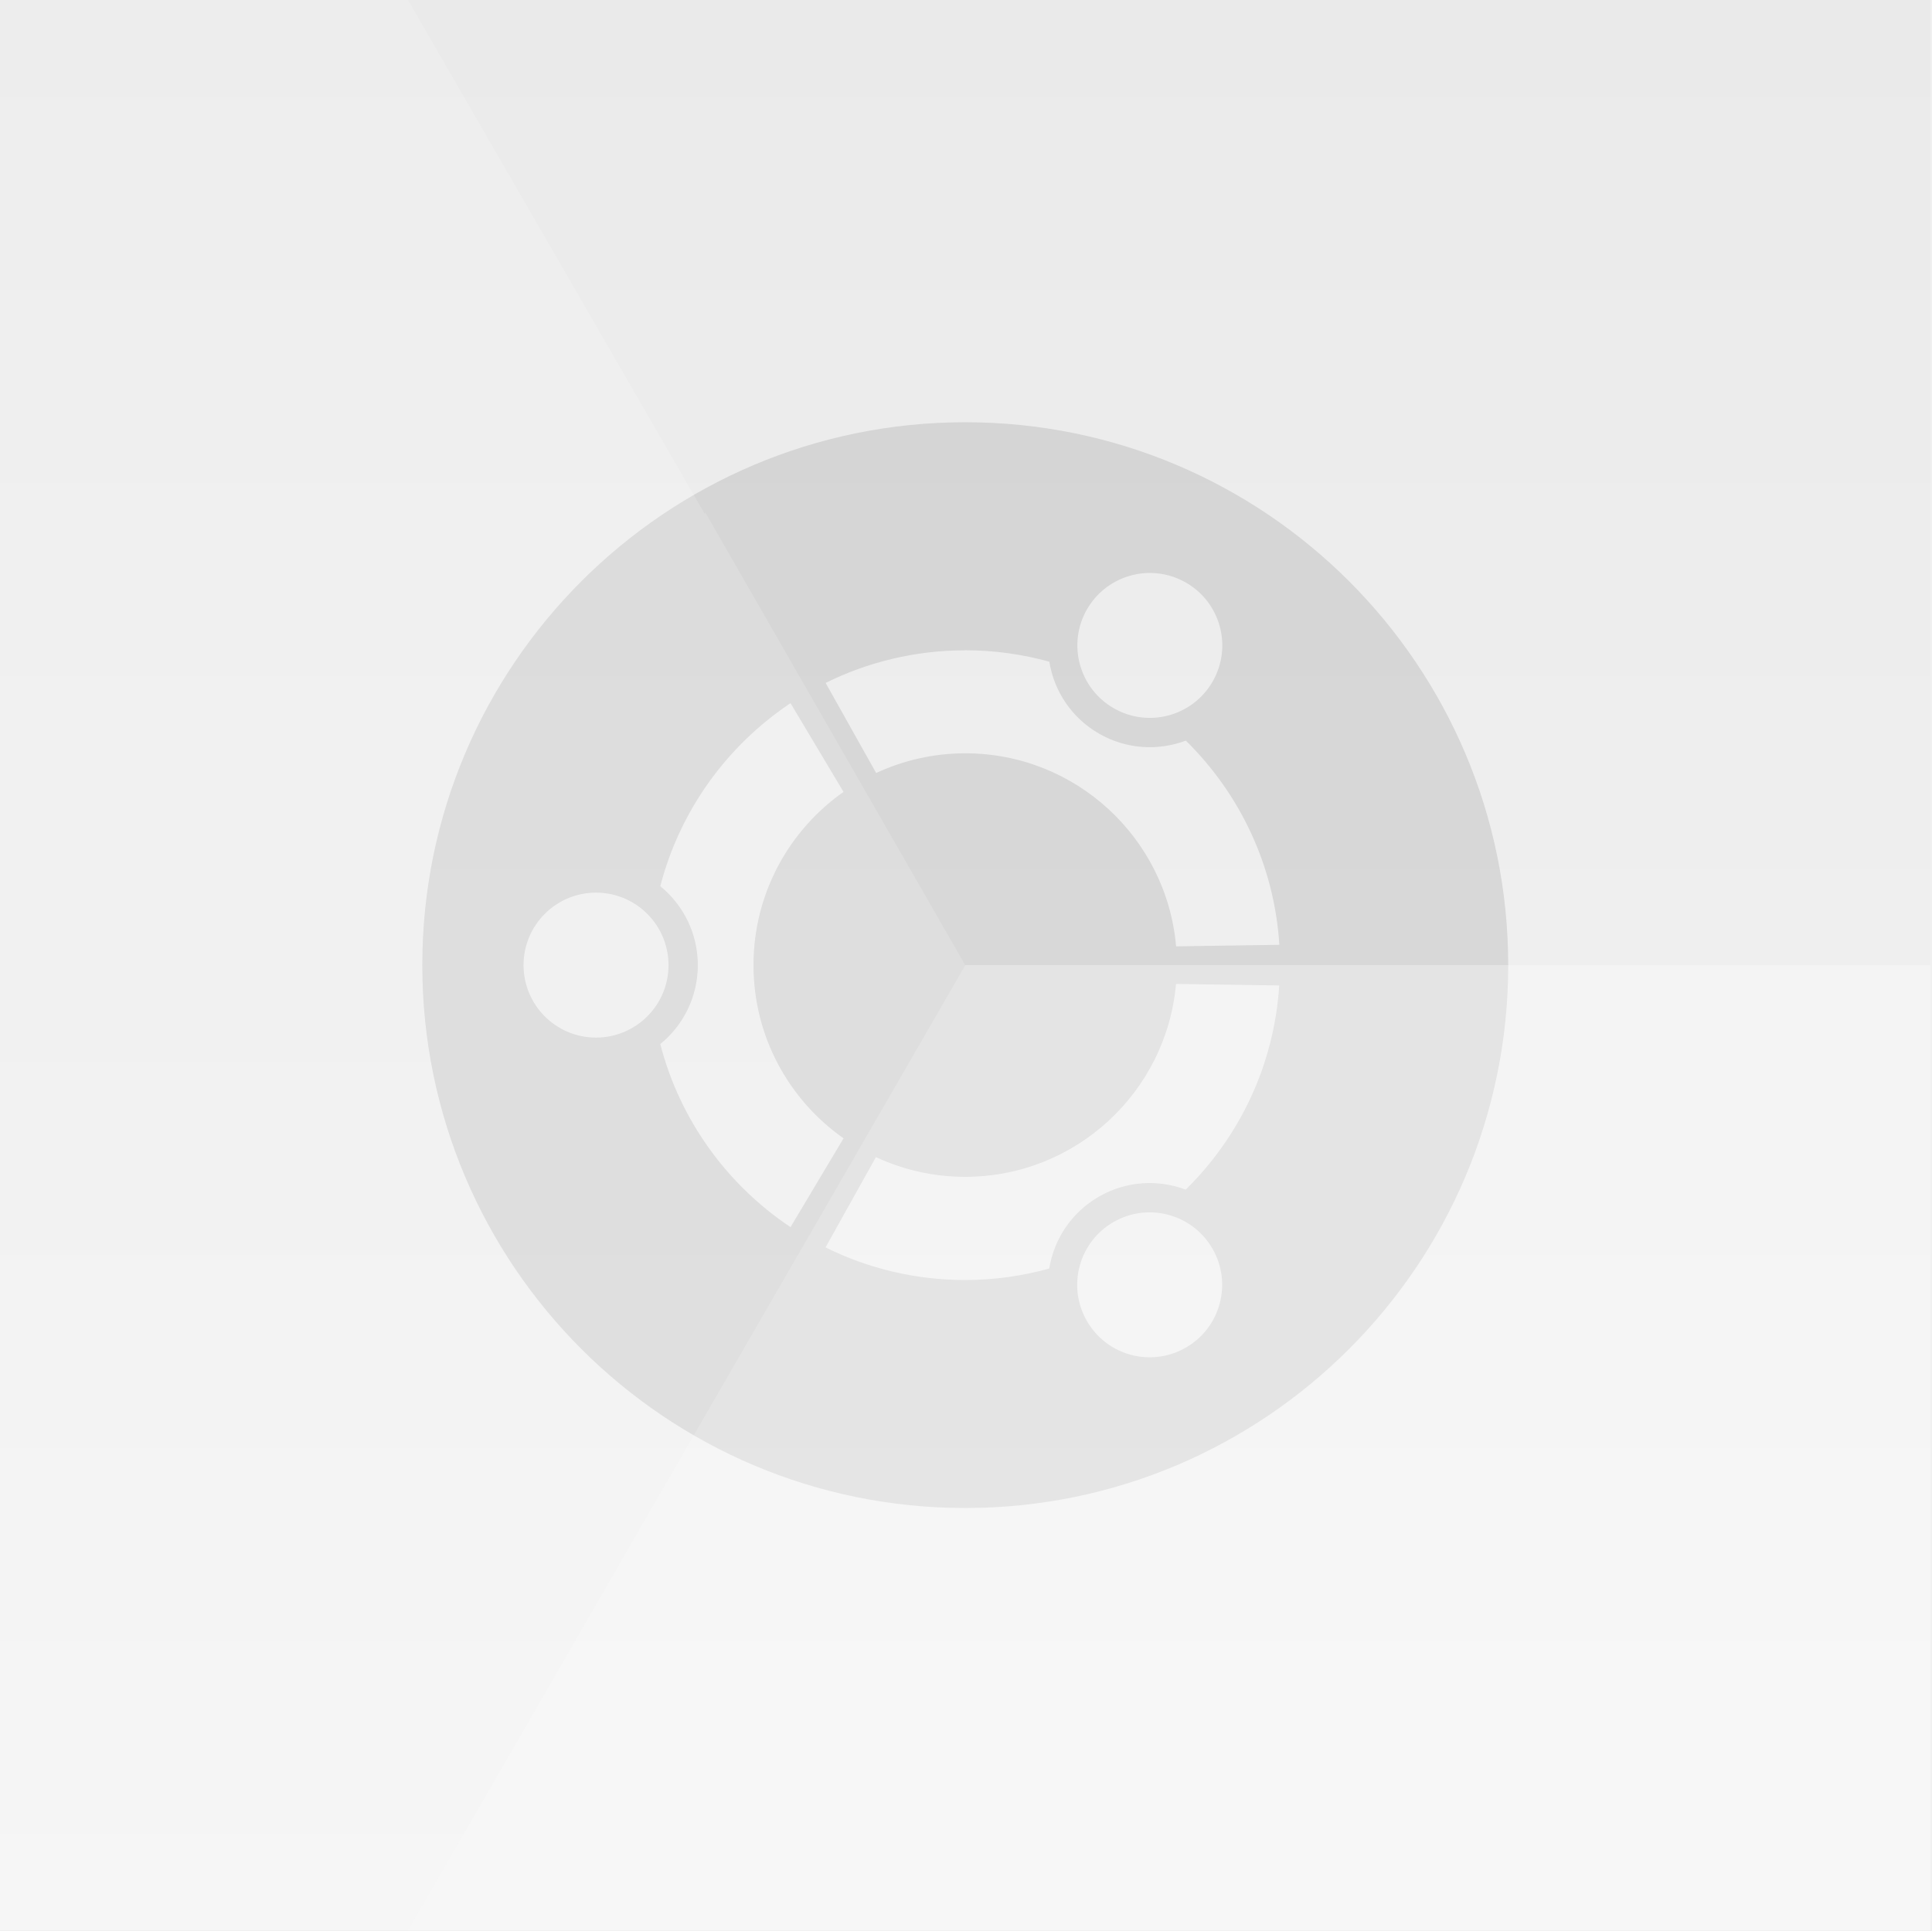
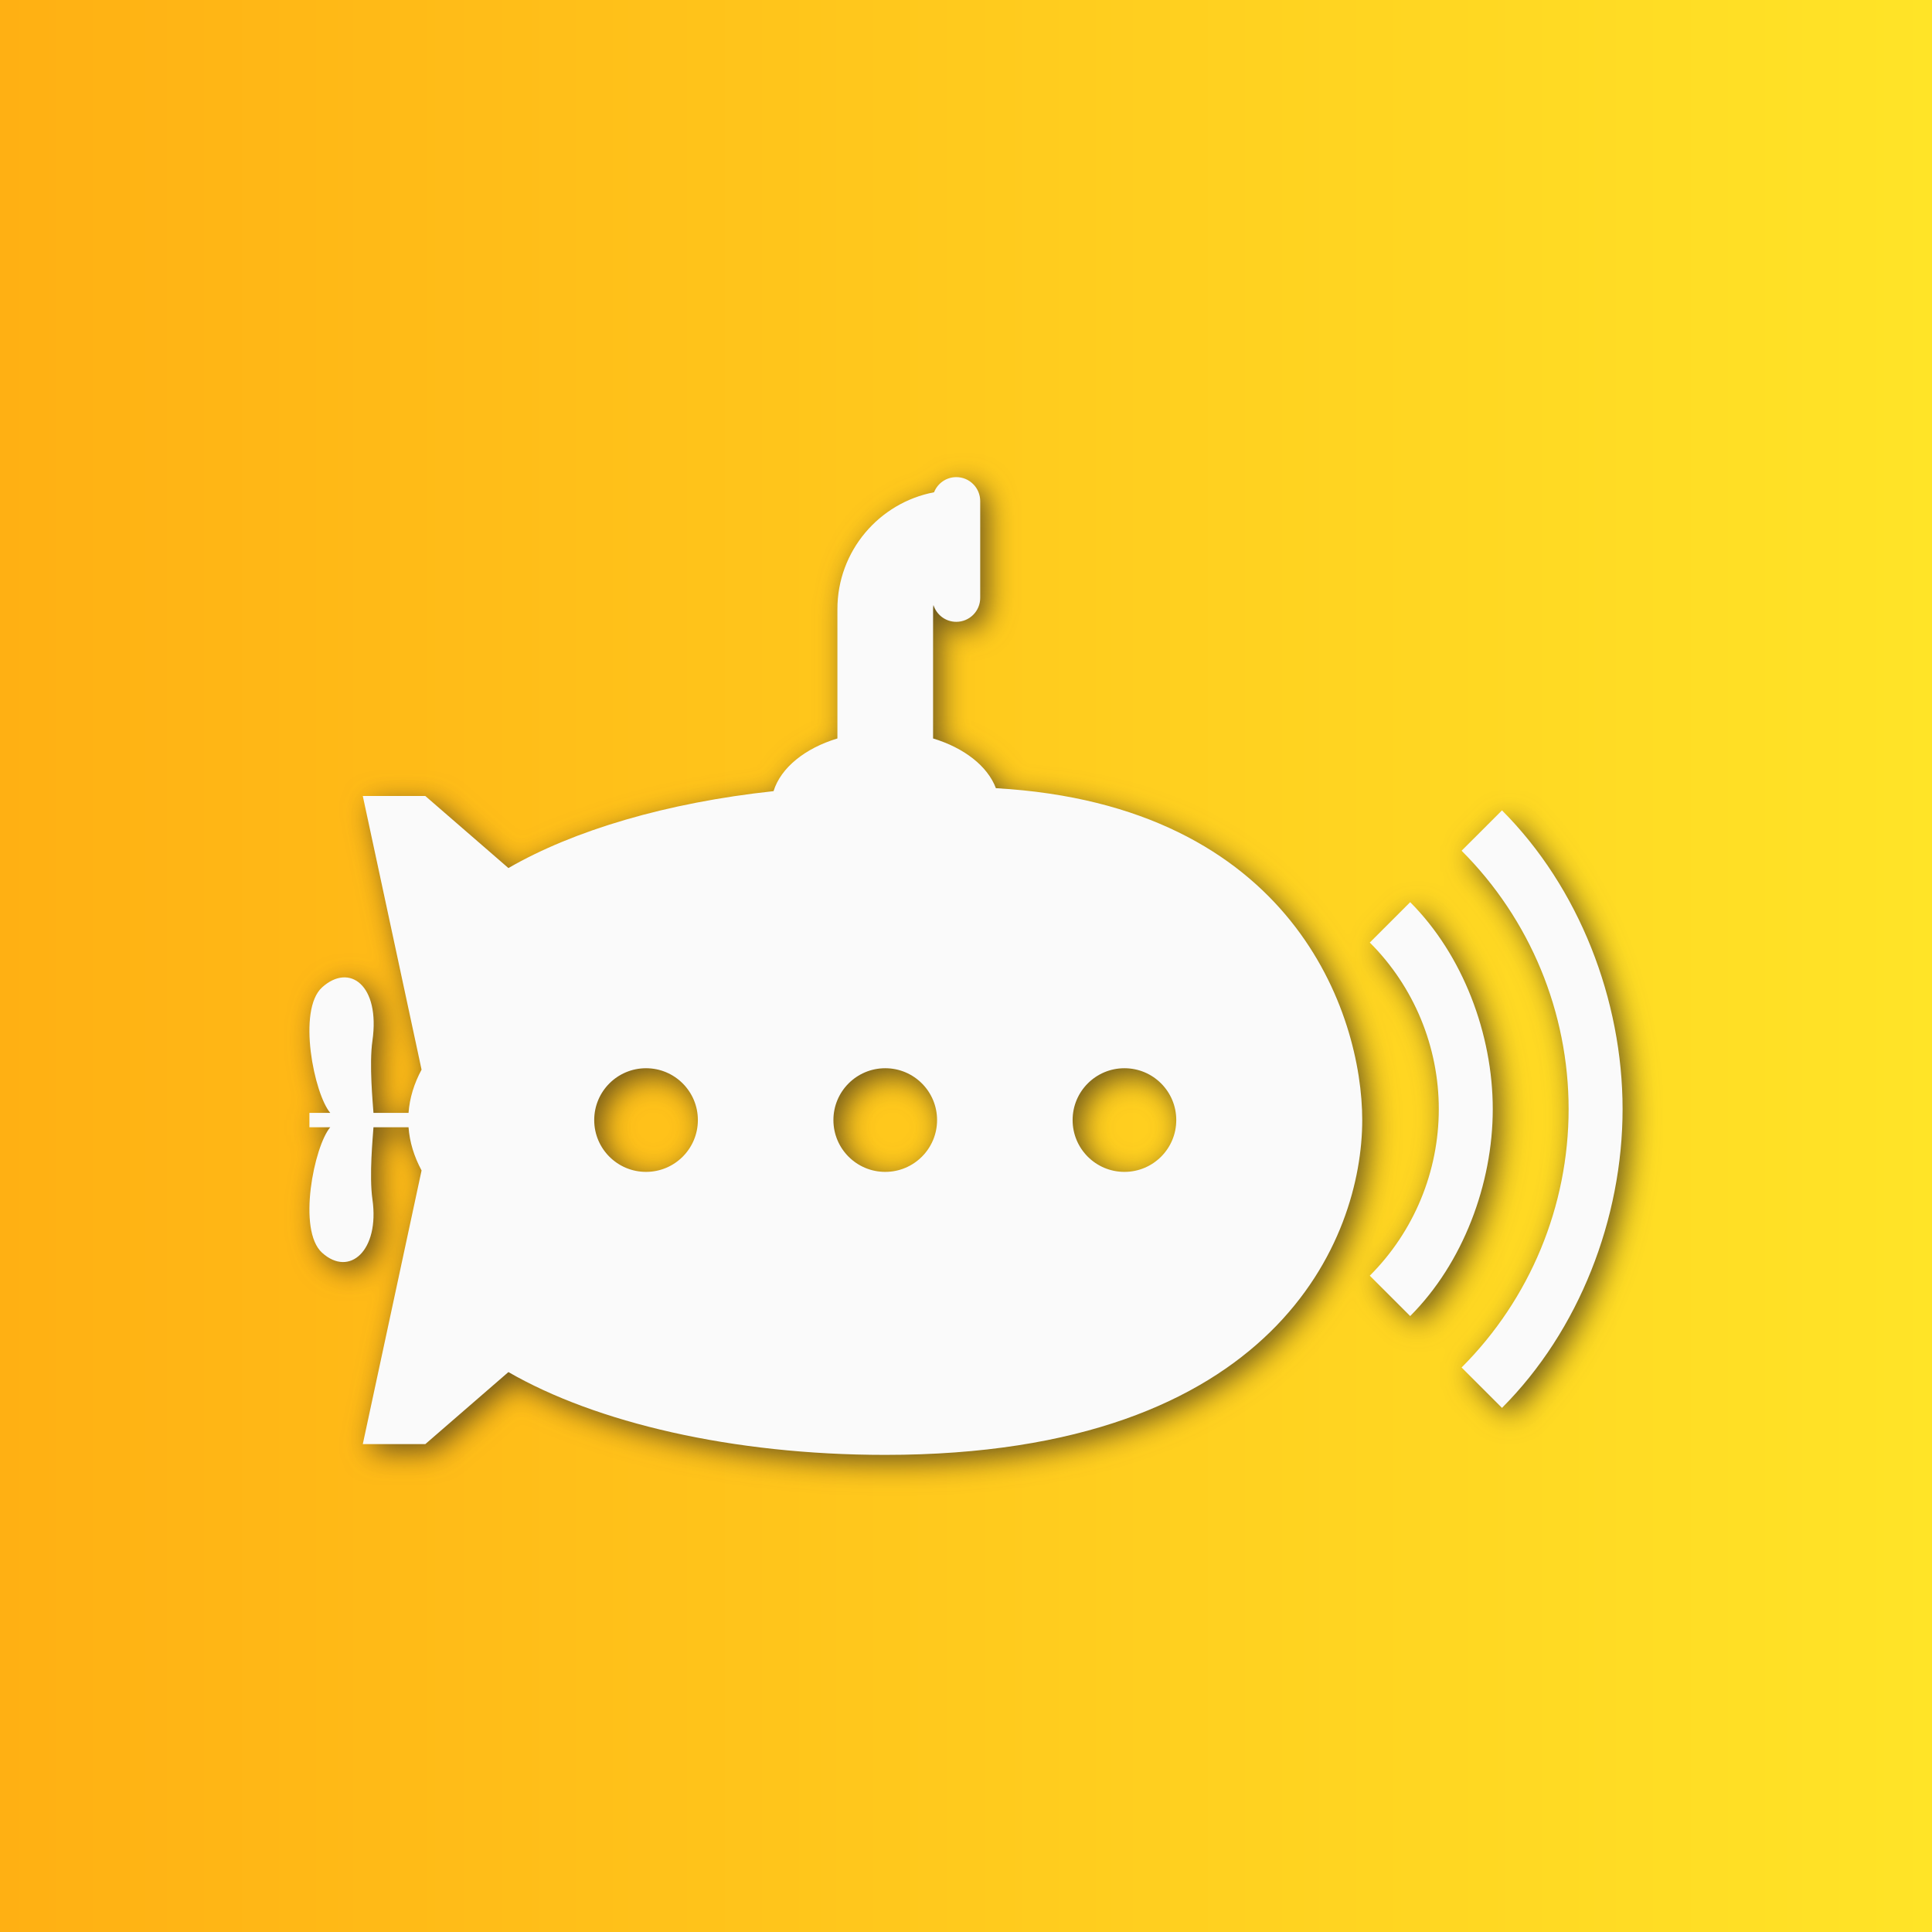
- <svg xmlns="http://www.w3.org/2000/svg" style="enable-background:new" height="512" viewBox="0 0 512.4 512" width="512.4" version="1.1">
-   <defs>
-     <linearGradient id="a" y2="494" gradientUnits="userSpaceOnUse" x2="256" gradientTransform="matrix(1 0 0 1.076 0 -19.36)" y1="18" x1="256">
-       <stop style="stop-color:#eaeaea" offset="0" />
-       <stop style="stop-color:#f4f4f4" offset="1" />
+ <svg xmlns="http://www.w3.org/2000/svg" xmlns:xlink="http://www.w3.org/1999/xlink" width="512" height="512" id="svg11300" version="1.0" style="display:inline;enable-background:new">
+   <defs id="defs3">
+     <linearGradient id="linearGradient5175">
+       <stop style="stop-color:#ffb013;stop-opacity:1" offset="0" id="stop5171" />
+       <stop style="stop-color:#ffe427;stop-opacity:1" offset="1" id="stop5173" />
    </linearGradient>
+     <linearGradient id="linearGradient5460">
+       <stop style="stop-color:#e6e6e6;stop-opacity:1" offset="0" id="stop5462" />
+       <stop style="stop-color:#ffffff;stop-opacity:1" offset="1" id="stop5464" />
+     </linearGradient>
+     <linearGradient id="linearGradient5476">
+       <stop style="stop-color:#772953;stop-opacity:1;" offset="0" id="stop5478" />
+     </linearGradient>
+     <linearGradient id="a" gradientUnits="userSpaceOnUse" y1="1" gradientTransform="matrix(2.000005,0,0,2.000005,-341.2749,-428.849)" x2="256" y2="257">
+       <stop style="stop-color:#a5db00" offset="0" id="stop4648" />
+       <stop style="stop-color:#4fcb00" offset=".2" id="stop4650" />
+       <stop style="stop-color:#4ea100" offset=".63" id="stop4652" />
+       <stop style="stop-color:#409800" offset="1" id="stop4654" />
+     </linearGradient>
+     <filter style="color-interpolation-filters:sRGB;" id="filter25850" x="-0.007" y="-0.012" width="1.017" height="1.027">
+       <feFlood flood-opacity="0.498" flood-color="rgb(0,0,0)" result="flood" id="feFlood25840" />
+       <feComposite in="flood" in2="SourceGraphic" operator="in" result="composite1" id="feComposite25842" />
+       <feGaussianBlur in="composite1" stdDeviation="1.5" result="blur" id="feGaussianBlur25844" />
+       <feOffset dx="1" dy="1" result="offset" id="feOffset25846" />
+       <feComposite in="SourceGraphic" in2="offset" operator="over" result="composite2" id="feComposite25848" />
+     </filter>
+     <filter style="color-interpolation-filters:sRGB;" id="filter25880" x="-0.007" y="-0.012" width="1.017" height="1.027">
+       <feFlood flood-opacity="0.498" flood-color="rgb(0,0,0)" result="flood" id="feFlood25870" />
+       <feComposite in="flood" in2="SourceGraphic" operator="in" result="composite1" id="feComposite25872" />
+       <feGaussianBlur in="composite1" stdDeviation="1.5" result="blur" id="feGaussianBlur25874" />
+       <feOffset dx="1" dy="1" result="offset" id="feOffset25876" />
+       <feComposite in="SourceGraphic" in2="offset" operator="over" result="composite2" id="feComposite25878" />
+     </filter>
+     <filter style="color-interpolation-filters:sRGB" id="filter25880-4" x="-0.007" y="-0.012" width="1.017" height="1.027">
+       <feFlood flood-opacity="0.498" flood-color="rgb(0,0,0)" result="flood" id="feFlood25870-6" />
+       <feComposite in="flood" in2="SourceGraphic" operator="in" result="composite1" id="feComposite25872-0" />
+       <feGaussianBlur in="composite1" stdDeviation="1.5" result="blur" id="feGaussianBlur25874-3" />
+       <feOffset dx="1" dy="1" result="offset" id="feOffset25876-2" />
+       <feComposite in="SourceGraphic" in2="offset" operator="over" result="composite2" id="feComposite25878-6" />
+     </filter>
+     <filter style="color-interpolation-filters:sRGB" id="filter25880-4-3" x="-0.048" y="-0.02" width="1.11" height="1.046">
+       <feFlood flood-opacity="0.498" flood-color="rgb(0,0,0)" result="flood" id="feFlood25870-6-8" />
+       <feComposite in="flood" in2="SourceGraphic" operator="in" result="composite1" id="feComposite25872-0-1" />
+       <feGaussianBlur in="composite1" stdDeviation="1.5" result="blur" id="feGaussianBlur25874-3-5" />
+       <feOffset dx="1" dy="1" result="offset" id="feOffset25876-2-3" />
+       <feComposite in="SourceGraphic" in2="offset" operator="over" result="composite2" id="feComposite25878-6-5" />
+     </filter>
+     <filter style="color-interpolation-filters:sRGB" id="filter25880-4-3-2" x="-0.048" y="-0.02" width="1.11" height="1.046">
+       <feFlood flood-opacity="0.498" flood-color="rgb(0,0,0)" result="flood" id="feFlood25870-6-8-1" />
+       <feComposite in="flood" in2="SourceGraphic" operator="in" result="composite1" id="feComposite25872-0-1-1" />
+       <feGaussianBlur in="composite1" stdDeviation="1.5" result="blur" id="feGaussianBlur25874-3-5-0" />
+       <feOffset dx="1" dy="1" result="offset" id="feOffset25876-2-3-1" />
+       <feComposite in="SourceGraphic" in2="offset" operator="over" result="composite2" id="feComposite25878-6-5-8" />
+     </filter>
+     <filter style="color-interpolation-filters:sRGB" id="filter571" x="-0.048" y="-0.02" width="1.11" height="1.046">
+       <feFlood flood-opacity="0.498" flood-color="rgb(0,0,0)" result="flood" id="feFlood561" />
+       <feComposite in="flood" in2="SourceGraphic" operator="in" result="composite1" id="feComposite563" />
+       <feGaussianBlur in="composite1" stdDeviation="1.5" result="blur" id="feGaussianBlur565" />
+       <feOffset dx="1" dy="1" result="offset" id="feOffset567" />
+       <feComposite in="SourceGraphic" in2="offset" operator="over" result="composite2" id="feComposite569" />
+     </filter>
+     <filter style="color-interpolation-filters:sRGB" id="filter25880-4-3-3" x="-0.048" y="-0.02" width="1.11" height="1.046">
+       <feFlood flood-opacity="0.498" flood-color="rgb(0,0,0)" result="flood" id="feFlood25870-6-8-0" />
+       <feComposite in="flood" in2="SourceGraphic" operator="in" result="composite1" id="feComposite25872-0-1-8" />
+       <feGaussianBlur in="composite1" stdDeviation="1.5" result="blur" id="feGaussianBlur25874-3-5-4" />
+       <feOffset dx="1" dy="1" result="offset" id="feOffset25876-2-3-0" />
+       <feComposite in="SourceGraphic" in2="offset" operator="over" result="composite2" id="feComposite25878-6-5-4" />
+     </filter>
+     <filter style="color-interpolation-filters:sRGB" id="filter676" x="-0.048" y="-0.02" width="1.11" height="1.046">
+       <feFlood flood-opacity="0.498" flood-color="rgb(0,0,0)" result="flood" id="feFlood666" />
+       <feComposite in="flood" in2="SourceGraphic" operator="in" result="composite1" id="feComposite668" />
+       <feGaussianBlur in="composite1" stdDeviation="1.5" result="blur" id="feGaussianBlur670" />
+       <feOffset dx="1" dy="1" result="offset" id="feOffset672" />
+       <feComposite in="SourceGraphic" in2="offset" operator="over" result="composite2" id="feComposite674" />
+     </filter>
+     <filter style="color-interpolation-filters:sRGB" id="filter25880-4-3-3-2" x="-0.009" y="-0.016" width="1.019" height="1.037">
+       <feFlood flood-opacity="0.498" flood-color="rgb(0,0,0)" result="flood" id="feFlood25870-6-8-0-5" />
+       <feComposite in="flood" in2="SourceGraphic" operator="in" result="composite1" id="feComposite25872-0-1-8-1" />
+       <feGaussianBlur in="composite1" stdDeviation="1.5" result="blur" id="feGaussianBlur25874-3-5-4-3" />
+       <feOffset dx="1" dy="1" result="offset" id="feOffset25876-2-3-0-9" />
+       <feComposite in="SourceGraphic" in2="offset" operator="over" result="composite2" id="feComposite25878-6-5-4-7" />
+     </filter>
+     <filter style="color-interpolation-filters:sRGB;" id="filter1657" x="-0.014" y="-0.019" width="1.035" height="1.045">
+       <feFlood flood-opacity="0.498" flood-color="rgb(0,0,0)" result="flood" id="feFlood1647" />
+       <feComposite in="flood" in2="SourceGraphic" operator="in" result="composite1" id="feComposite1649" />
+       <feGaussianBlur in="composite1" stdDeviation="2" result="blur" id="feGaussianBlur1651" />
+       <feOffset dx="2" dy="2" result="offset" id="feOffset1653" />
+       <feComposite in="SourceGraphic" in2="offset" operator="over" result="composite2" id="feComposite1655" />
+     </filter>
+     <filter style="color-interpolation-filters:sRGB" id="filter1657-9" x="-0.014" y="-0.019" width="1.035" height="1.045">
+       <feFlood flood-opacity="0.498" flood-color="rgb(0,0,0)" result="flood" id="feFlood1647-3" />
+       <feComposite in="flood" in2="SourceGraphic" operator="in" result="composite1" id="feComposite1649-0" />
+       <feGaussianBlur in="composite1" stdDeviation="2" result="blur" id="feGaussianBlur1651-0" />
+       <feOffset dx="2" dy="2" result="offset" id="feOffset1653-3" />
+       <feComposite in="SourceGraphic" in2="offset" operator="over" result="composite2" id="feComposite1655-0" />
+     </filter>
+     <filter style="color-interpolation-filters:sRGB" id="filter1657-7" x="-0.014" y="-0.019" width="1.034" height="1.045">
+       <feFlood flood-opacity="0.498" flood-color="rgb(0,0,0)" result="flood" id="feFlood1647-8" />
+       <feComposite in="flood" in2="SourceGraphic" operator="in" result="composite1" id="feComposite1649-04" />
+       <feGaussianBlur in="composite1" stdDeviation="2" result="blur" id="feGaussianBlur1651-5" />
+       <feOffset dx="2" dy="2" result="offset" id="feOffset1653-7" />
+       <feComposite in="SourceGraphic" in2="offset" operator="over" result="composite2" id="feComposite1655-1" />
+     </filter>
+     <filter style="color-interpolation-filters:sRGB" id="filter2117-7-0" x="-0.026" y="-0.035" width="1.051" height="1.069">
+       <feGaussianBlur stdDeviation="3.729" id="feGaussianBlur2119-1-9" />
+     </filter>
+     <linearGradient xlink:href="#linearGradient5175" id="linearGradient2351" gradientUnits="userSpaceOnUse" gradientTransform="translate(3394.372,-1247.088)" x1="0" y1="44" x2="512" y2="44" />
  </defs>
-   <rect style="color:#000000;enable-background:accumulate;fill:url(#a)" height="512" width="512" y="0" x="0" />
-   <path style="opacity:.1" d="m256 112c-79.5 0-144 64.5-144 144s64.5 144 144 144 144-64.5 144-144-64.5-144-144-144zm49.47 39.98c3.098 0.08 6.222 0.91 9.096 2.568 9.197 5.312 12.34 17.07 7.029 26.26-5.305 9.196-17.06 12.34-26.25 7.029-9.19-5.305-12.34-17.06-7.039-26.25 3.653-6.322 10.35-9.787 17.17-9.611zm-49.48 20.5c7.731 0 15.21 1.074 22.31 3.035 1.253 7.726 5.837 14.84 13.15 19.06 7.298 4.207 15.74 4.629 23.05 1.867 14.22 13.98 23.47 32.99 24.81 54.17l-27.39 0.404c-2.5-28.7-26.6-51.2-55.9-51.2-8.451 0-16.47 1.88-23.65 5.225l-13.4-23.9c11.16-5.522 23.72-8.645 37.01-8.645zm-46.33 14.03 14.06 23.54c-14.44 10.16-23.88 26.95-23.88 45.95s9.437 35.78 23.88 45.94l-14.06 23.55c-16.83-11.24-29.34-28.43-34.54-48.55 6.069-4.952 9.953-12.49 9.953-20.94 0-8.451-3.884-15.99-9.953-20.94 5.201-20.12 17.72-37.3 34.54-48.55zm-51.58 50.26c10.62 0 19.22 8.608 19.22 19.23s-8.605 19.22-19.22 19.22-19.23-8.605-19.23-19.22 8.607-19.23 19.23-19.23zm153.8 24.21 27.4 0.402c-1.348 21.18-10.6 40.19-24.81 54.17-7.31-2.762-15.75-2.347-23.05 1.867-7.309 4.227-11.89 11.34-13.15 19.06-7.104 1.967-14.58 3.041-22.31 3.041-13.29 0-25.86-3.124-37.01-8.652l13.36-23.94c7.186 3.344 15.2 5.225 23.65 5.225 29.34 0 53.41-22.49 55.93-51.18zm-7.482 60.6c6.816-0.176 13.51 3.289 17.16 9.607 5.311 9.197 2.16 20.95-7.035 26.25-9.196 5.311-20.95 2.159-26.25-7.037-5.312-9.191-2.159-20.94 7.037-26.25 2.872-1.658 5.994-2.49 9.092-2.57z" />
-   <g transform="translate(0,18)">
-     <path style="opacity:.3;color:#000000;enable-background:accumulate;fill:#fff" d="m256 256l-147.8 256h403.8v-256h-122.7-133.3z" transform="translate(0,-18)" />
-     <path style="opacity:.15;color:#000000;enable-background:accumulate;fill:#fff" d="m0 0v512h108.2l76.4-132.3 71.4-123.7-68.9-120-0.2 0.3-78.7-136.3h-108.2z" transform="translate(0,-18)" />
-   </g>
-   <path d="m-208.3 605.6c-7.842 0-14.55 5.029-17.32 12.19-0.061-0.001-0.121 0-0.182 0-7.088 0-12.83 6.002-12.83 13.41 0 7.404 5.746 13.41 12.83 13.41h17.5 16.33c5.155 0 9.333-4.365 9.333-9.75 0-4.543-2.974-8.363-7-9.445 0.001-0.103 0-0.202 0-0.305 0-10.77-8.357-19.5-18.67-19.5z" style="stroke-width:4;color:#000000;stroke:#ccc;enable-background:accumulate;display:none;fill:#fff" />
-   <path style="stroke-width:4;color:#000000;stroke:#ccc;enable-background:accumulate;display:none;fill:none" d="m288.9 828.1c-6.349 0-11.78 4.072-14.02 9.867-0.05-0.001-0.098 0-0.148 0-5.738 0-10.39 4.86-10.39 10.85 0 5.995 4.652 10.85 10.39 10.85h14.17 13.22c4.173 0 7.557-3.534 7.557-7.894 0-3.678-2.408-6.771-5.667-7.647 0.001-0.083 0-0.163 0-0.247 0-8.719-6.766-15.79-15.11-15.79z" />
-   <g style="display:none" transform="translate(0 -558.4)">
-     <path d="m166.1 576.4h179.9c145.3 0 166.1 20.74 166.1 165.9v144.2c0 145.2-20.76 165.9-166.1 165.9h-179.9c-145.3 0-166.1-20-166.1-165.5v-144.2c0-145.2 20.76-165.9 166.1-165.9z" style="stroke:#00f;fill:#00f;display:inline;fill-opacity:.081" />
-     <circle style="stroke-width:.833;fill-opacity:.081;color:#000000;stroke:#00f;enable-background:accumulate;display:inline;fill:#00f" cx="256" transform="matrix(1.2 0 0 1.2 -51.2 528.8)" cy="238" r="120" />
-     <rect style="stroke-linejoin:round;fill-opacity:.081;color:#000000;stroke:#00f;stroke-linecap:round;enable-background:accumulate;display:inline;fill:#00f" height="272" width="272" y="678.4" x="120" />
-     <rect style="stroke-linejoin:round;fill-opacity:.081;color:#000000;stroke:#00f;stroke-linecap:round;enable-background:accumulate;display:inline;fill:#00f" height="240" width="304" y="694.4" x="104" />
-     <rect style="stroke-linejoin:round;fill-opacity:.081;color:#000000;stroke:#00f;stroke-linecap:round;enable-background:accumulate;display:inline;fill:#00f" height="304" width="240" y="662.4" x="136" />
+   <g style="display:inline" id="layer1" transform="translate(0,212)">
+     <g style="display:inline" id="g3055">
+       <g id="g2280-3" style="display:inline;enable-background:new" transform="translate(-3394.372,1247.088)">
+         <path style="color:#000000;display:inline;overflow:visible;visibility:visible;fill:url(#linearGradient2351);fill-opacity:1;fill-rule:nonzero;stroke:none;stroke-width:1;marker:none;enable-background:accumulate" d="m 3394.372,-1459.088 v 183.898 144.203 183.898 h 512 v -183.898 -144.203 -183.898 z" id="rect4158-6-5-7" />
+         <g id="g1669-6-2-5" style="display:inline;opacity:0.794;fill:#493b1a;fill-opacity:1;filter:url(#filter2117-7-0);enable-background:new" transform="translate(3400.372,-1245.088)">
+           <path style="fill:#493b1a;fill-opacity:1;stroke:#000000;stroke-width:0;stroke-linecap:round;stroke-linejoin:round" d="m 77.997,82.925 h 5.522 c -4.256,-4.983 -8.81,-27.252 -2.157,-33.269 7.238,-6.544 15.443,-0.596 13.338,14.155 -0.9,6.308 0.105,16.451 0.274,19.114 h 9.288 c 0.29,-3.934 1.471,-7.765 3.456,-11.456 L 92.143,-1.055 h 16.569 l 22.024,19.096 c 17.321,-10 41.934,-17.329 70.259,-20.379 1.933,-6.217 8.339,-11.368 16.926,-13.965 v -34.296 c 0,-15.359 11.049,-28.177 25.613,-30.946 0.928,-2.349 3.214,-4.014 5.893,-4.014 3.5,0 6.339,2.838 6.339,6.339 v 25.673 c 0,3.5 -2.839,6.339 -6.339,6.339 -2.843,0 -5.249,-1.872 -6.053,-4.451 -0.06,0.345 -0.098,0.699 -0.098,1.061 v 34.296 c 8.221,2.487 14.44,7.316 16.65,13.179 78.707,4.484 97.083,59.824 97.083,87.95 0,31.334 -22.789,88.733 -126.412,88.733 -40.605,0 -76.734,-8.594 -99.862,-21.947 l -22.024,19.096 H 92.142 L 107.719,98.185 c -1.985,-3.691 -3.166,-7.522 -3.456,-11.456 h -9.288 c -0.169,2.662 -1.174,12.806 -0.274,19.114 1.937,13.574 -6.1,20.699 -13.338,14.155 -6.653,-6.018 -2.099,-28.285 2.158,-33.269 h -5.523 v -3.803 z M 293.988,98.561 c 7.586,0 13.734,-6.148 13.734,-13.734 0,-7.586 -6.148,-13.734 -13.734,-13.734 -7.586,0 -13.734,6.148 -13.734,13.734 0,7.586 6.148,13.734 13.734,13.734 z m -63.39,0 c 7.586,0 13.734,-6.148 13.734,-13.734 0,-7.586 -6.148,-13.734 -13.734,-13.734 -7.586,0 -13.734,6.148 -13.734,13.734 0,7.586 6.148,13.734 13.734,13.734 z m -63.39,0 c 7.586,0 13.734,-6.148 13.734,-13.734 0,-7.586 -6.148,-13.734 -13.734,-13.734 -7.586,0 -13.734,6.148 -13.734,13.734 0,7.586 6.148,13.734 13.734,13.734 z" id="path4311-4-2-9-2-6-1-7" />
+           <path style="color:#000000;font-style:normal;font-variant:normal;font-weight:normal;font-stretch:normal;font-size:medium;line-height:normal;font-family:sans-serif;text-indent:0;text-align:start;text-decoration:none;text-decoration-line:none;text-decoration-style:solid;text-decoration-color:#000000;letter-spacing:normal;word-spacing:normal;text-transform:none;writing-mode:lr-tb;direction:ltr;baseline-shift:baseline;text-anchor:start;white-space:normal;clip-rule:nonzero;display:inline;overflow:visible;visibility:visible;isolation:auto;mix-blend-mode:normal;color-interpolation:sRGB;color-interpolation-filters:linearRGB;solid-color:#000000;solid-opacity:1;fill:#493b1a;fill-opacity:1;fill-rule:nonzero;stroke:none;stroke-width:9.846;stroke-linecap:butt;stroke-linejoin:miter;stroke-miterlimit:4;stroke-dasharray:none;stroke-dashoffset:0;stroke-opacity:1;color-rendering:auto;image-rendering:auto;shape-rendering:auto;text-rendering:auto;enable-background:accumulate" d="M 394.038,2.752 383.336,13.453 c 18.162,18.162 28.36,42.79 28.36,68.475 0,25.685 -10.198,50.308 -28.36,68.47 l 10.702,10.707 c 20.467,-20.467 31.966,-50.232 31.966,-79.176 0,-28.944 -11.499,-58.71 -31.966,-79.176 z m -24.326,24.326 -10.702,10.702 c 11.71,11.71 18.283,27.588 18.283,44.148 0,16.56 -6.573,32.433 -18.283,44.143 l 10.702,10.702 c 14.015,-14.015 21.889,-35.025 21.889,-54.845 0,-19.82 -7.874,-40.835 -21.889,-54.85 z" id="path4180-2-1-0-00-7-7-1-2" />
+         </g>
+         <g id="g1669-0-9" transform="translate(3398.372,-1247.088)" style="display:inline;enable-background:new">
+           <path style="fill:#fafafa;fill-opacity:1;stroke:#000000;stroke-width:0;stroke-linecap:round;stroke-linejoin:round" d="m 77.997,82.925 h 5.522 c -4.256,-4.983 -8.81,-27.252 -2.157,-33.269 7.238,-6.544 15.443,-0.596 13.338,14.155 -0.9,6.308 0.105,16.451 0.274,19.114 h 9.288 c 0.29,-3.934 1.471,-7.765 3.456,-11.456 L 92.143,-1.055 h 16.569 l 22.024,19.096 c 17.321,-10 41.934,-17.329 70.259,-20.379 1.933,-6.217 8.339,-11.368 16.926,-13.965 v -34.296 c 0,-15.359 11.049,-28.177 25.613,-30.946 0.928,-2.349 3.214,-4.014 5.893,-4.014 3.5,0 6.339,2.838 6.339,6.339 v 25.673 c 0,3.5 -2.839,6.339 -6.339,6.339 -2.843,0 -5.249,-1.872 -6.053,-4.451 -0.06,0.345 -0.098,0.699 -0.098,1.061 v 34.296 c 8.221,2.487 14.44,7.316 16.65,13.179 78.707,4.484 97.083,59.824 97.083,87.95 0,31.334 -22.789,88.733 -126.412,88.733 -40.605,0 -76.734,-8.594 -99.862,-21.947 l -22.024,19.096 H 92.142 L 107.719,98.185 c -1.985,-3.691 -3.166,-7.522 -3.456,-11.456 h -9.288 c -0.169,2.662 -1.174,12.806 -0.274,19.114 1.937,13.574 -6.1,20.699 -13.338,14.155 -6.653,-6.018 -2.099,-28.285 2.158,-33.269 h -5.523 v -3.803 z M 293.988,98.561 c 7.586,0 13.734,-6.148 13.734,-13.734 0,-7.586 -6.148,-13.734 -13.734,-13.734 -7.586,0 -13.734,6.148 -13.734,13.734 0,7.586 6.148,13.734 13.734,13.734 z m -63.39,0 c 7.586,0 13.734,-6.148 13.734,-13.734 0,-7.586 -6.148,-13.734 -13.734,-13.734 -7.586,0 -13.734,6.148 -13.734,13.734 0,7.586 6.148,13.734 13.734,13.734 z m -63.39,0 c 7.586,0 13.734,-6.148 13.734,-13.734 0,-7.586 -6.148,-13.734 -13.734,-13.734 -7.586,0 -13.734,6.148 -13.734,13.734 0,7.586 6.148,13.734 13.734,13.734 z" id="path4311-4-2-9-2-1-7" />
+           <path style="color:#000000;font-style:normal;font-variant:normal;font-weight:normal;font-stretch:normal;font-size:medium;line-height:normal;font-family:sans-serif;text-indent:0;text-align:start;text-decoration:none;text-decoration-line:none;text-decoration-style:solid;text-decoration-color:#000000;letter-spacing:normal;word-spacing:normal;text-transform:none;writing-mode:lr-tb;direction:ltr;baseline-shift:baseline;text-anchor:start;white-space:normal;clip-rule:nonzero;display:inline;overflow:visible;visibility:visible;isolation:auto;mix-blend-mode:normal;color-interpolation:sRGB;color-interpolation-filters:linearRGB;solid-color:#000000;solid-opacity:1;fill:#fafafa;fill-opacity:1;fill-rule:nonzero;stroke:none;stroke-width:9.846;stroke-linecap:butt;stroke-linejoin:miter;stroke-miterlimit:4;stroke-dasharray:none;stroke-dashoffset:0;stroke-opacity:1;color-rendering:auto;image-rendering:auto;shape-rendering:auto;text-rendering:auto;enable-background:accumulate" d="M 394.038,2.752 383.336,13.453 c 18.162,18.162 28.36,42.79 28.36,68.475 0,25.685 -10.198,50.308 -28.36,68.47 l 10.702,10.707 c 20.467,-20.467 31.966,-50.232 31.966,-79.176 0,-28.944 -11.499,-58.71 -31.966,-79.176 z m -24.326,24.326 -10.702,10.702 c 11.71,11.71 18.283,27.588 18.283,44.148 0,16.56 -6.573,32.433 -18.283,44.143 l 10.702,10.702 c 14.015,-14.015 21.889,-35.025 21.889,-54.845 0,-19.82 -7.874,-40.835 -21.889,-54.85 z" id="path4180-2-1-0-00-7-87-5" />
+         </g>
+       </g>
+     </g>
+     <g id="layer5" style="display:inline" />
  </g>
</svg>
